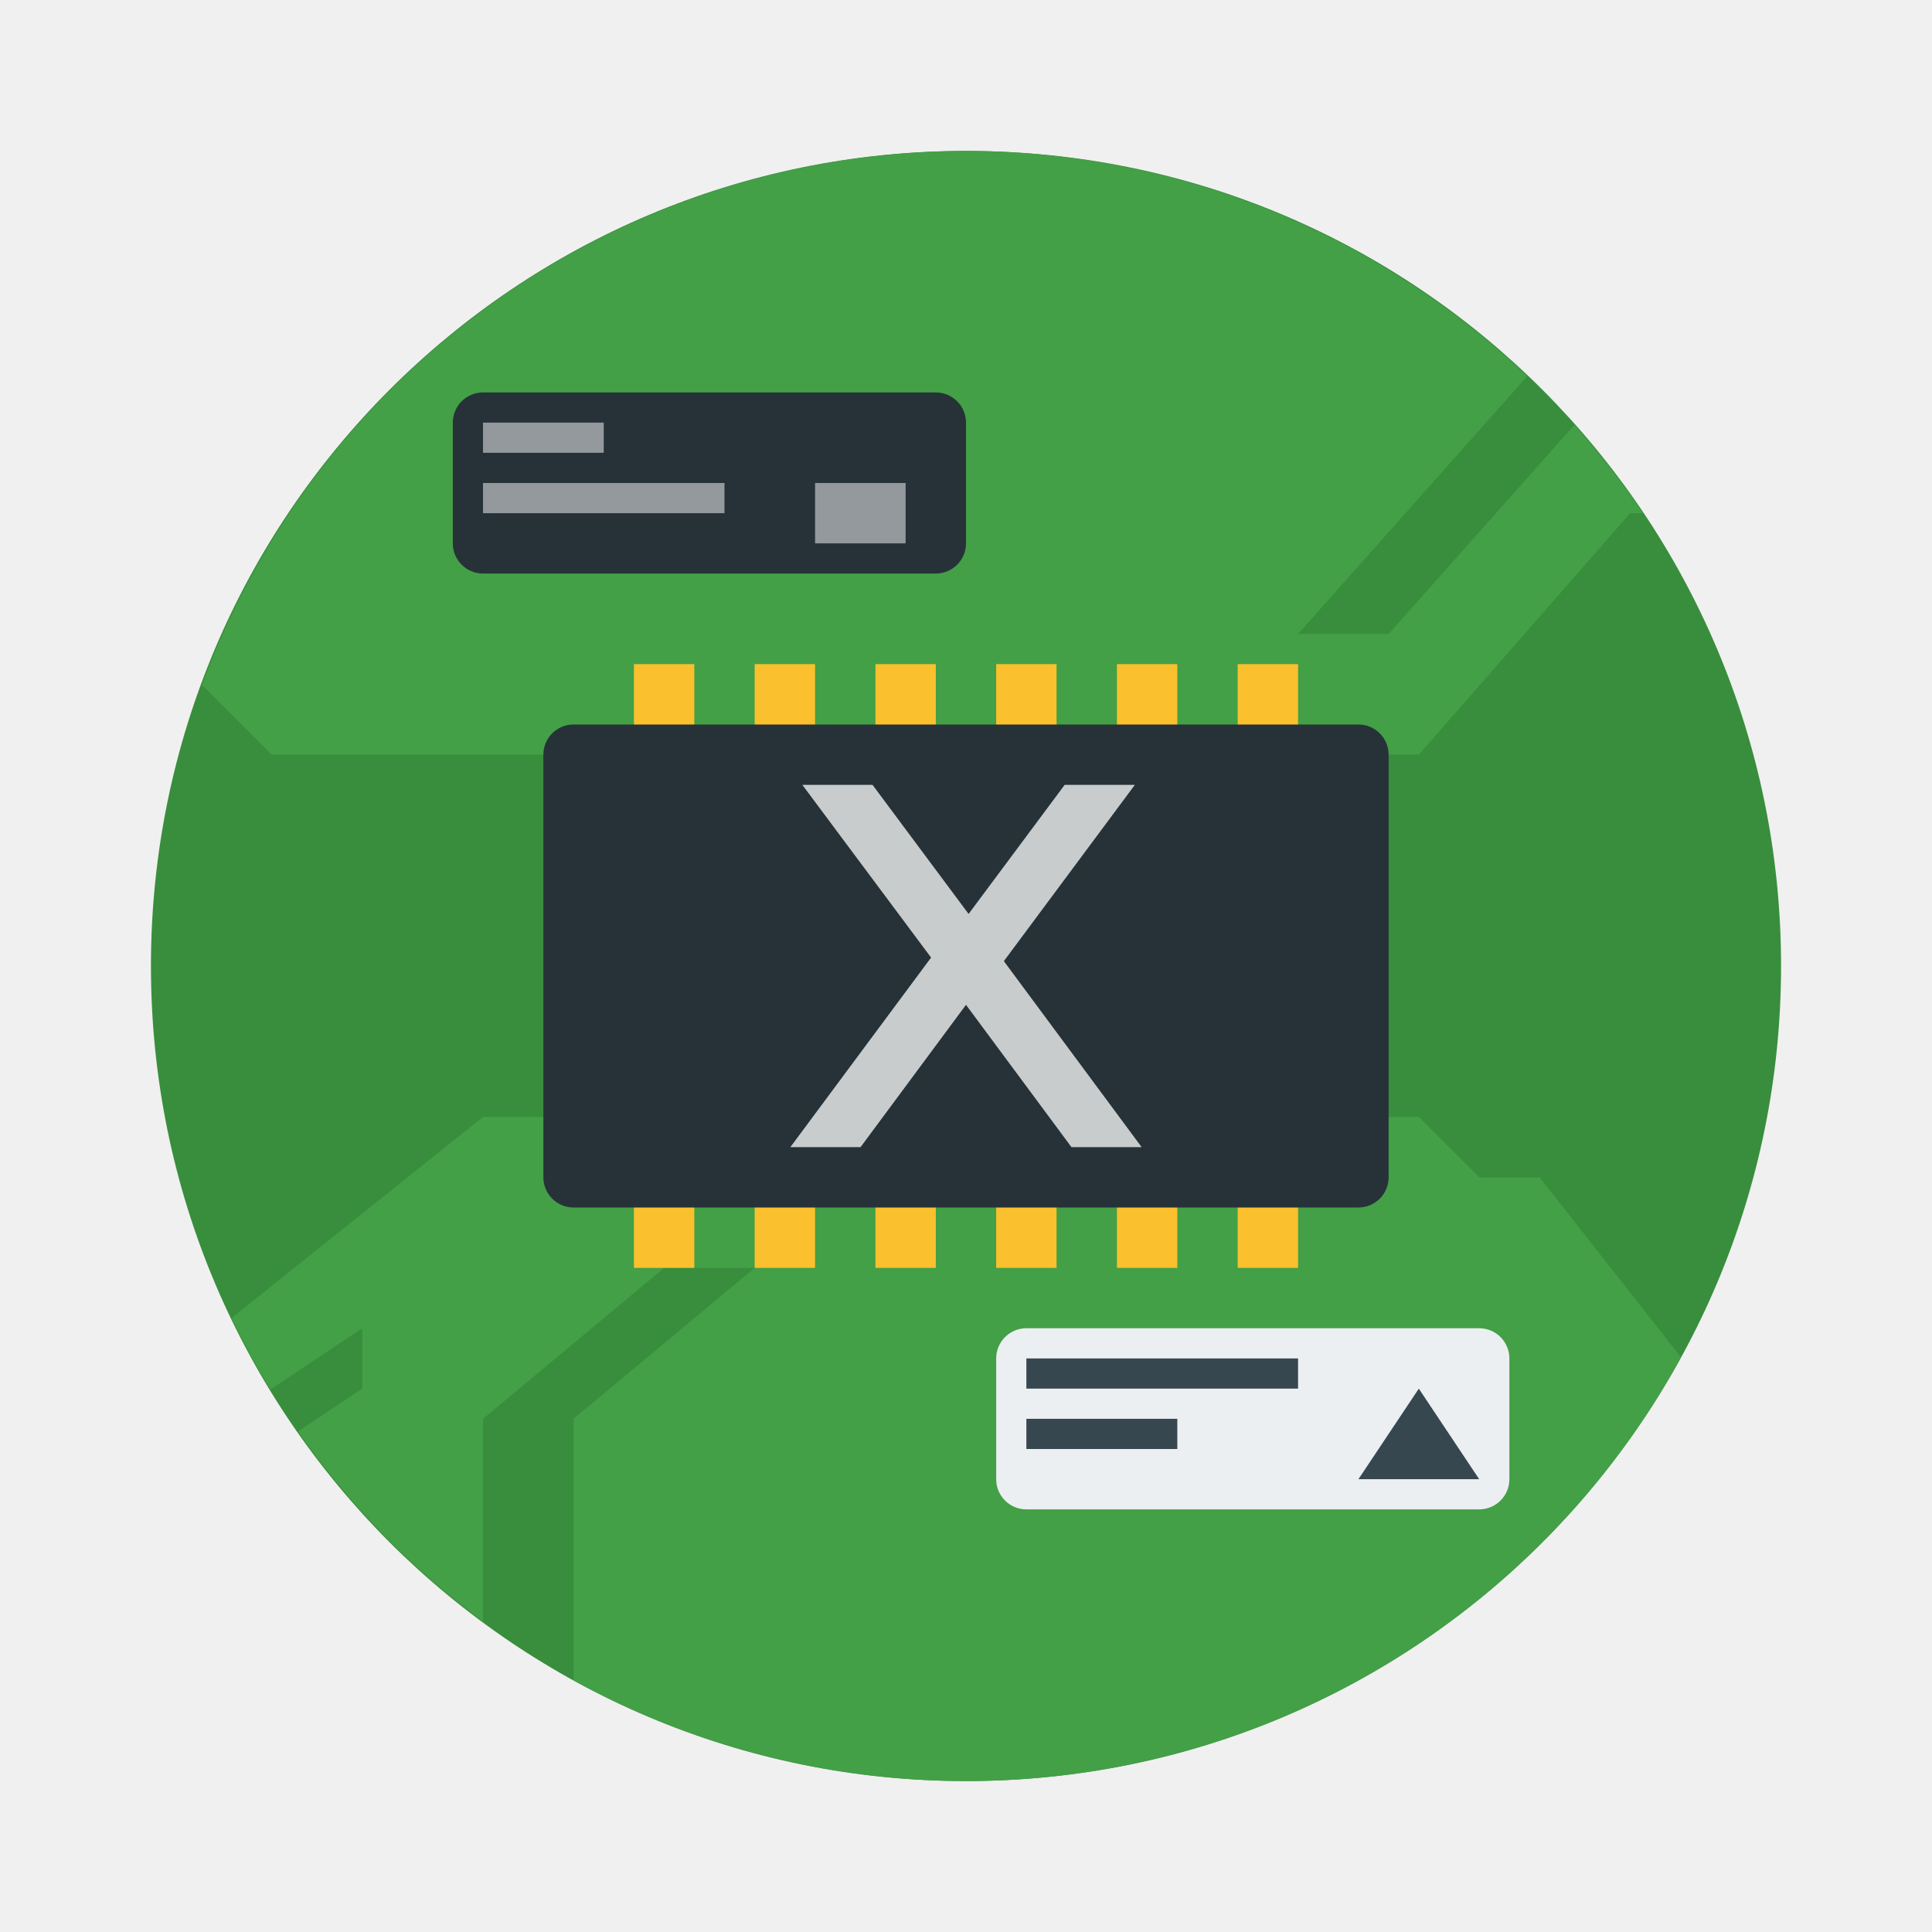
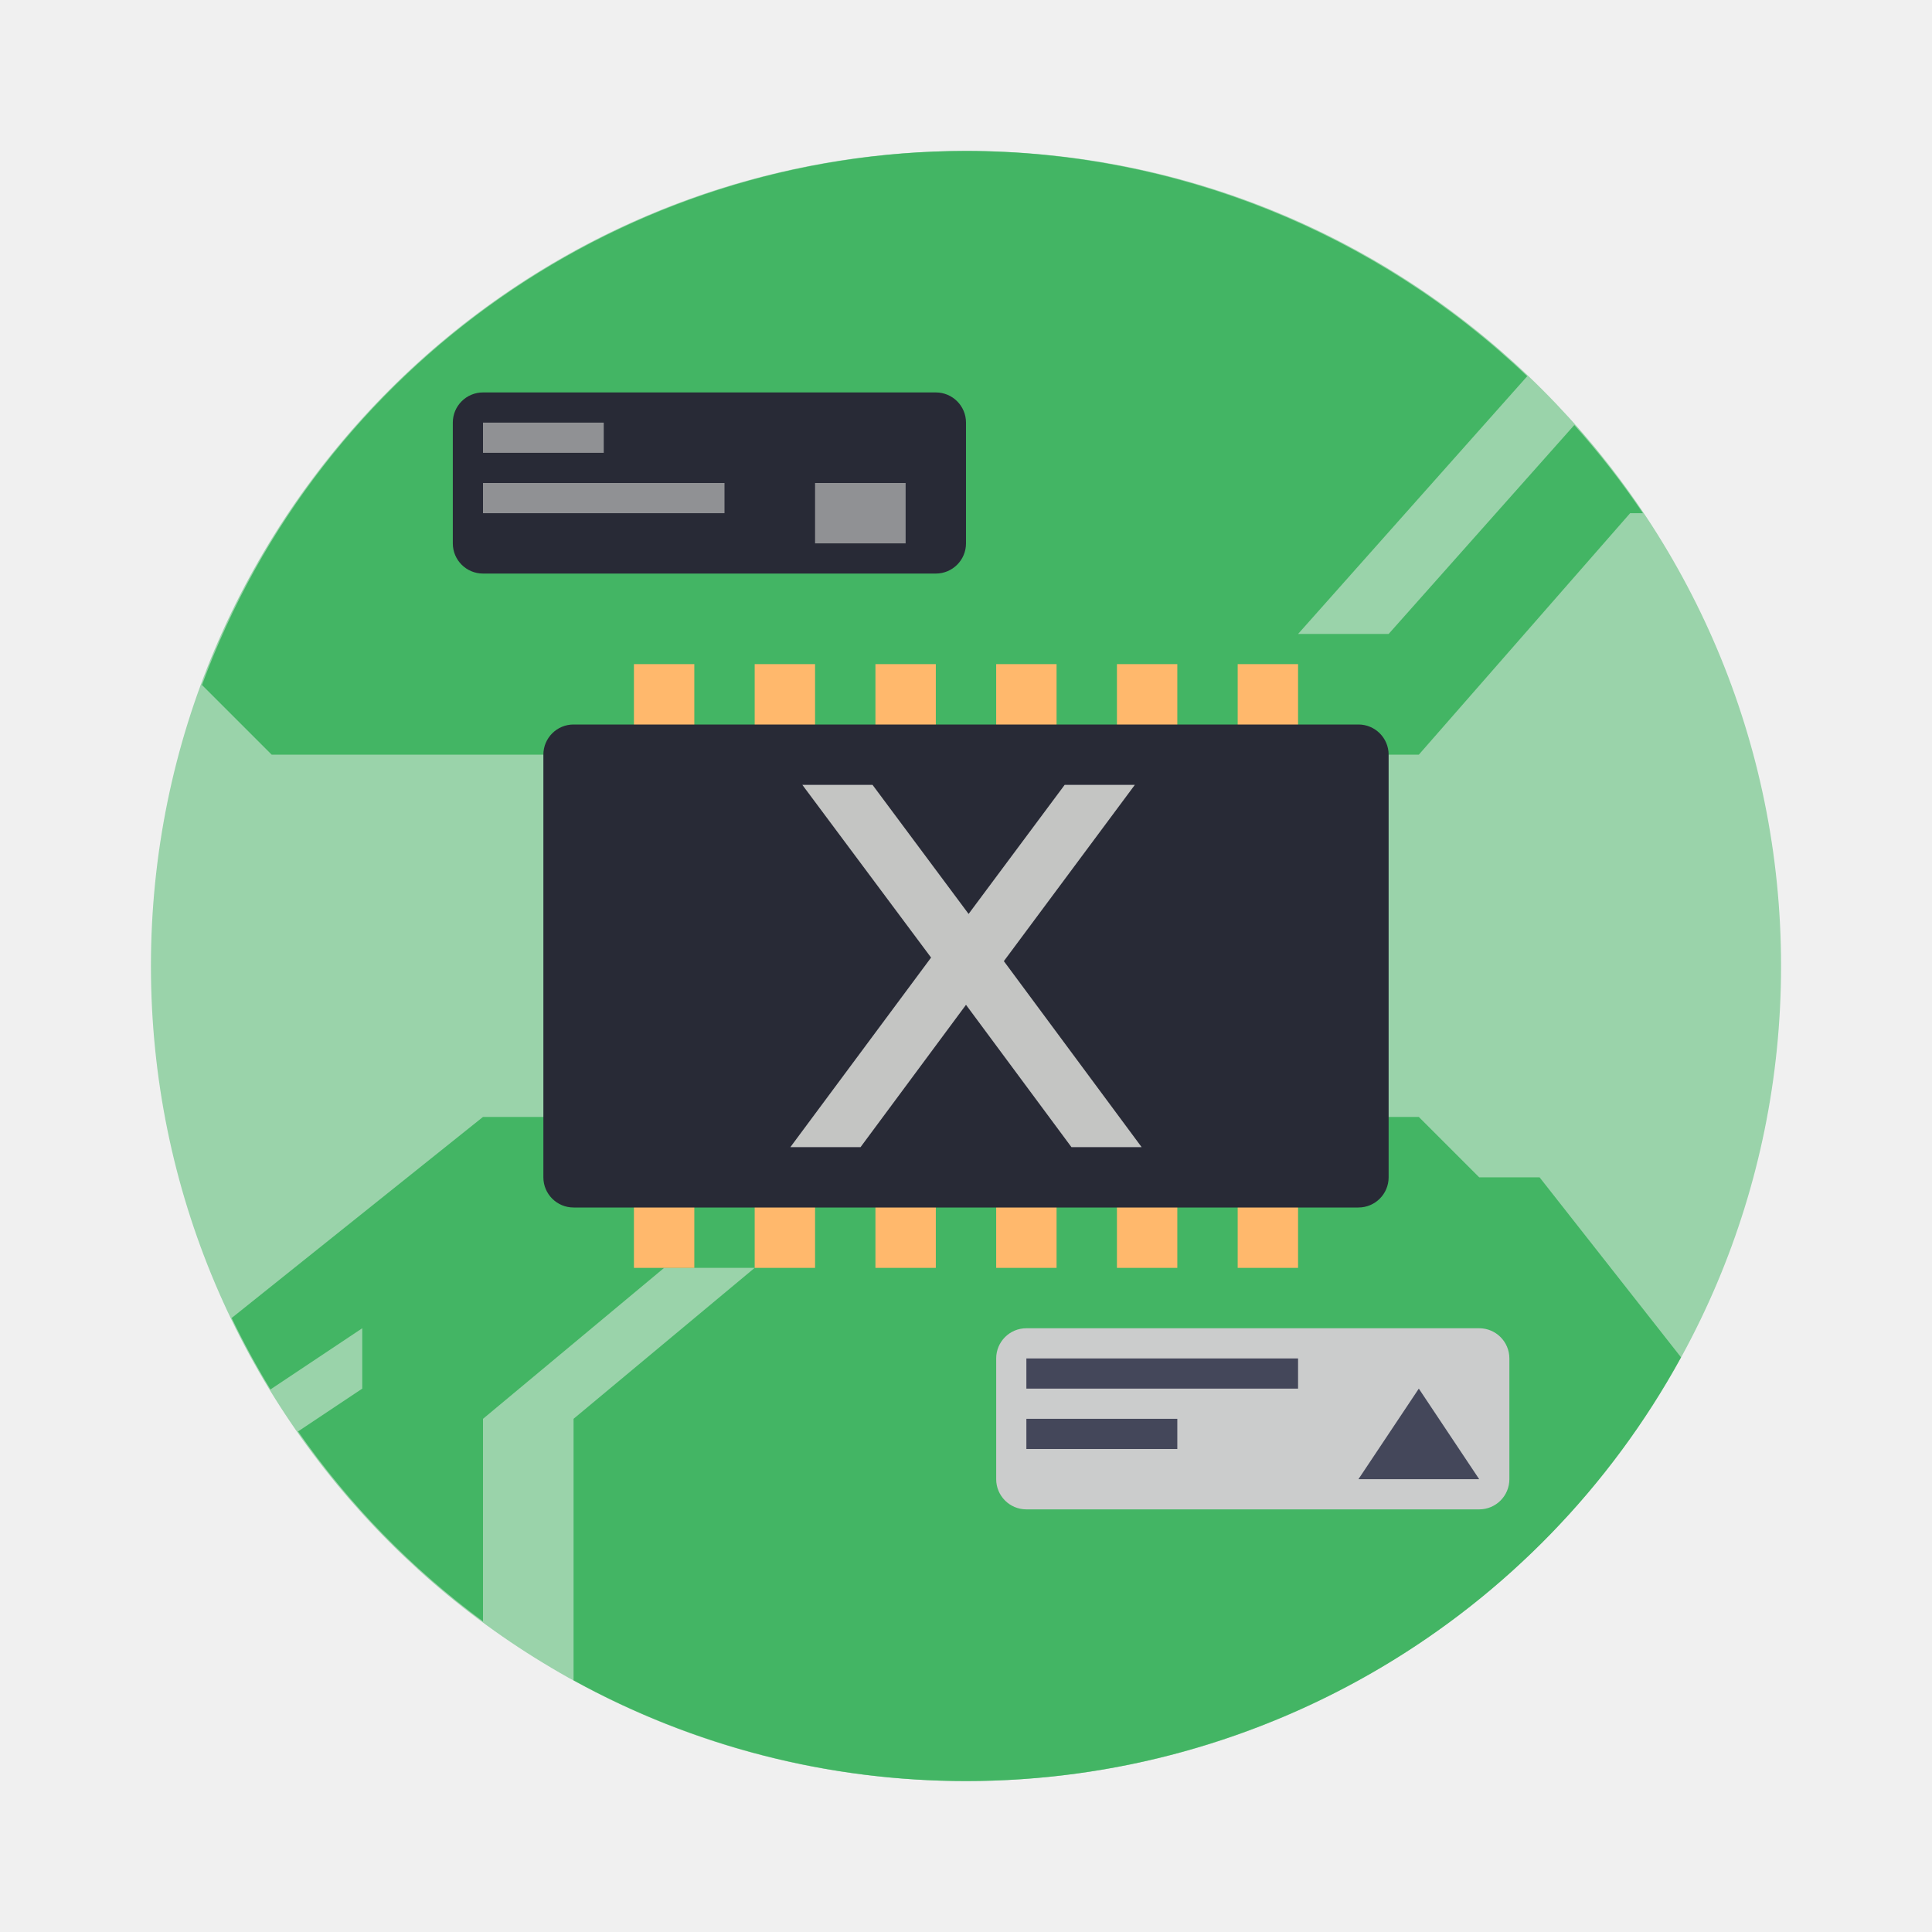
- <svg xmlns="http://www.w3.org/2000/svg" width="64" height="64" version="1.1">
-   <circle cx="32" cy="32" r="27" fill="#388e3c" style="paint-order:stroke fill markers" />
-   <path d="m32 5a27 27 0 0 0-25.309 17.691l2.309 2.309h38l7-8h0.424a27 27 0 0 0-2.273-2.92l-6.15 6.92h-3l7.59-8.537a27 27 0 0 0-18.59-7.463zm-16 32-8.326 6.66a27 27 0 0 0 1.285 2.367l3.041-2.027v2l-2.127 1.418a27 27 0 0 0 6.127 6.293v-6.711l6-5h3l-6 5v8.662a27 27 0 0 0 13 3.338 27 27 0 0 0 23.686-14.037l-4.686-5.963h-2l-2-2h-31z" fill="#43a047" fill-rule="evenodd" />
-   <path d="m21 22h2v20h-2zm4 0h2v20h-2zm4 0h2v20h-2zm4 0h2v20h-2zm4 0h2v20h-2zm4 0h2v20h-2z" fill="#fbc02d" fill-rule="evenodd" stroke-width="1.414" style="paint-order:fill markers stroke" />
-   <rect x="18" y="24" width="28" height="16" ry="1" fill="#263238" />
-   <rect x="15" y="13" width="17" height="6" ry="1" fill="#263238" stroke-width="1.102" />
-   <rect x="33" y="44" width="17" height="6" ry="1" fill="#eceff1" />
-   <rect x="34" y="45" width="9" height="1" ry="0" fill="#37474f" />
-   <path d="m34 47h5v1h-5z" fill="#37474f" />
-   <path d="m45 49 2-3 2 3z" fill="#37474f" fill-rule="evenodd" />
-   <rect x="16" y="14" width="4" height="1" fill="#ffffff" opacity=".5" style="paint-order:stroke fill markers" />
-   <rect x="16" y="16" width="8" height="1" fill="#ffffff" opacity=".5" style="paint-order:stroke fill markers" />
-   <rect x="27" y="16" width="3" height="2" fill="#ffffff" opacity=".5" style="paint-order:stroke fill markers" />
-   <g fill="#ffffff" opacity=".75" aria-label="x">
-     <path d="m37.593 26-4.339 5.839 4.564 6.161h-2.325l-3.493-4.714-3.493 4.714h-2.325l4.661-6.279-4.264-5.721h2.325l3.182 4.275 3.182-4.275z" fill="#ffffff" stroke-width=".549" />
+ <svg xmlns="http://www.w3.org/2000/svg" width="64" height="64" version="1.1" id="svg17375">
+   <defs id="defs17379">
+     <linearGradient id="linearGradient23980">
+       <stop style="stop-color:#43b564;stop-opacity:1;" offset="0" id="stop23978" />
+     </linearGradient>
+   </defs>
+   <circle cx="32" cy="32" r="27" fill="#388e3c" style="mix-blend-mode:darken;fill:#43b564;fill-opacity:1;paint-order:stroke fill markers;opacity:0.5" id="circle17347" />
+   <path d="m32 5a27 27 0 0 0-25.309 17.691l2.309 2.309h38l7-8h0.424a27 27 0 0 0-2.273-2.92l-6.15 6.92h-3l7.59-8.537a27 27 0 0 0-18.59-7.463zm-16 32-8.326 6.66a27 27 0 0 0 1.285 2.367l3.041-2.027v2l-2.127 1.418a27 27 0 0 0 6.127 6.293v-6.711l6-5h3l-6 5v8.662a27 27 0 0 0 13 3.338 27 27 0 0 0 23.686-14.037l-4.686-5.963h-2l-2-2h-31z" fill="#43a047" fill-rule="evenodd" id="path17349" style="fill:#43b564" />
+   <path d="m21 22h2v20h-2zm4 0h2v20h-2zm4 0h2v20h-2zm4 0h2v20h-2zm4 0h2v20h-2zm4 0h2v20h-2z" fill="#fbc02d" fill-rule="evenodd" stroke-width="1.414" style="paint-order:fill markers stroke;fill:#ffb86c" id="path17351" />
+   <rect x="18" y="24" width="28" height="16" ry="1" fill="#263238" id="rect17353" style="fill:#282a36" />
+   <rect x="15" y="13" width="17" height="6" ry="1" fill="#263238" stroke-width="1.102" id="rect17355" style="fill:#282a36" />
+   <rect x="33" y="44" width="17" height="6" ry="1" fill="#eceff1" id="rect17357" style="fill:#cbcccc" />
+   <rect x="34" y="45" width="9" height="1" ry="0" fill="#37474f" id="rect17359" style="fill:#44475a" />
+   <path d="m34 47h5v1h-5z" fill="#37474f" id="path17361" style="fill:#44475a" />
+   <path d="m45 49 2-3 2 3z" fill="#37474f" fill-rule="evenodd" id="path17363" style="fill:#44475a" />
+   <rect x="16" y="14" width="4" height="1" fill="#ffffff" opacity=".5" style="paint-order:stroke fill markers;fill:#f8f8f2" id="rect17365" />
+   <rect x="16" y="16" width="8" height="1" fill="#ffffff" opacity=".5" style="paint-order:stroke fill markers;fill:#f8f8f2" id="rect17367" />
+   <rect x="27" y="16" width="3" height="2" fill="#ffffff" opacity=".5" style="paint-order:stroke fill markers;fill:#f8f8f2" id="rect17369" />
+   <g fill="#ffffff" opacity=".75" aria-label="x" id="g17373" style="fill:#f8f8f2">
+     <path d="m37.593 26-4.339 5.839 4.564 6.161h-2.325l-3.493-4.714-3.493 4.714h-2.325l4.661-6.279-4.264-5.721h2.325l3.182 4.275 3.182-4.275z" fill="#ffffff" stroke-width=".549" id="path17371" style="fill:#f8f8f2" />
  </g>
</svg>
